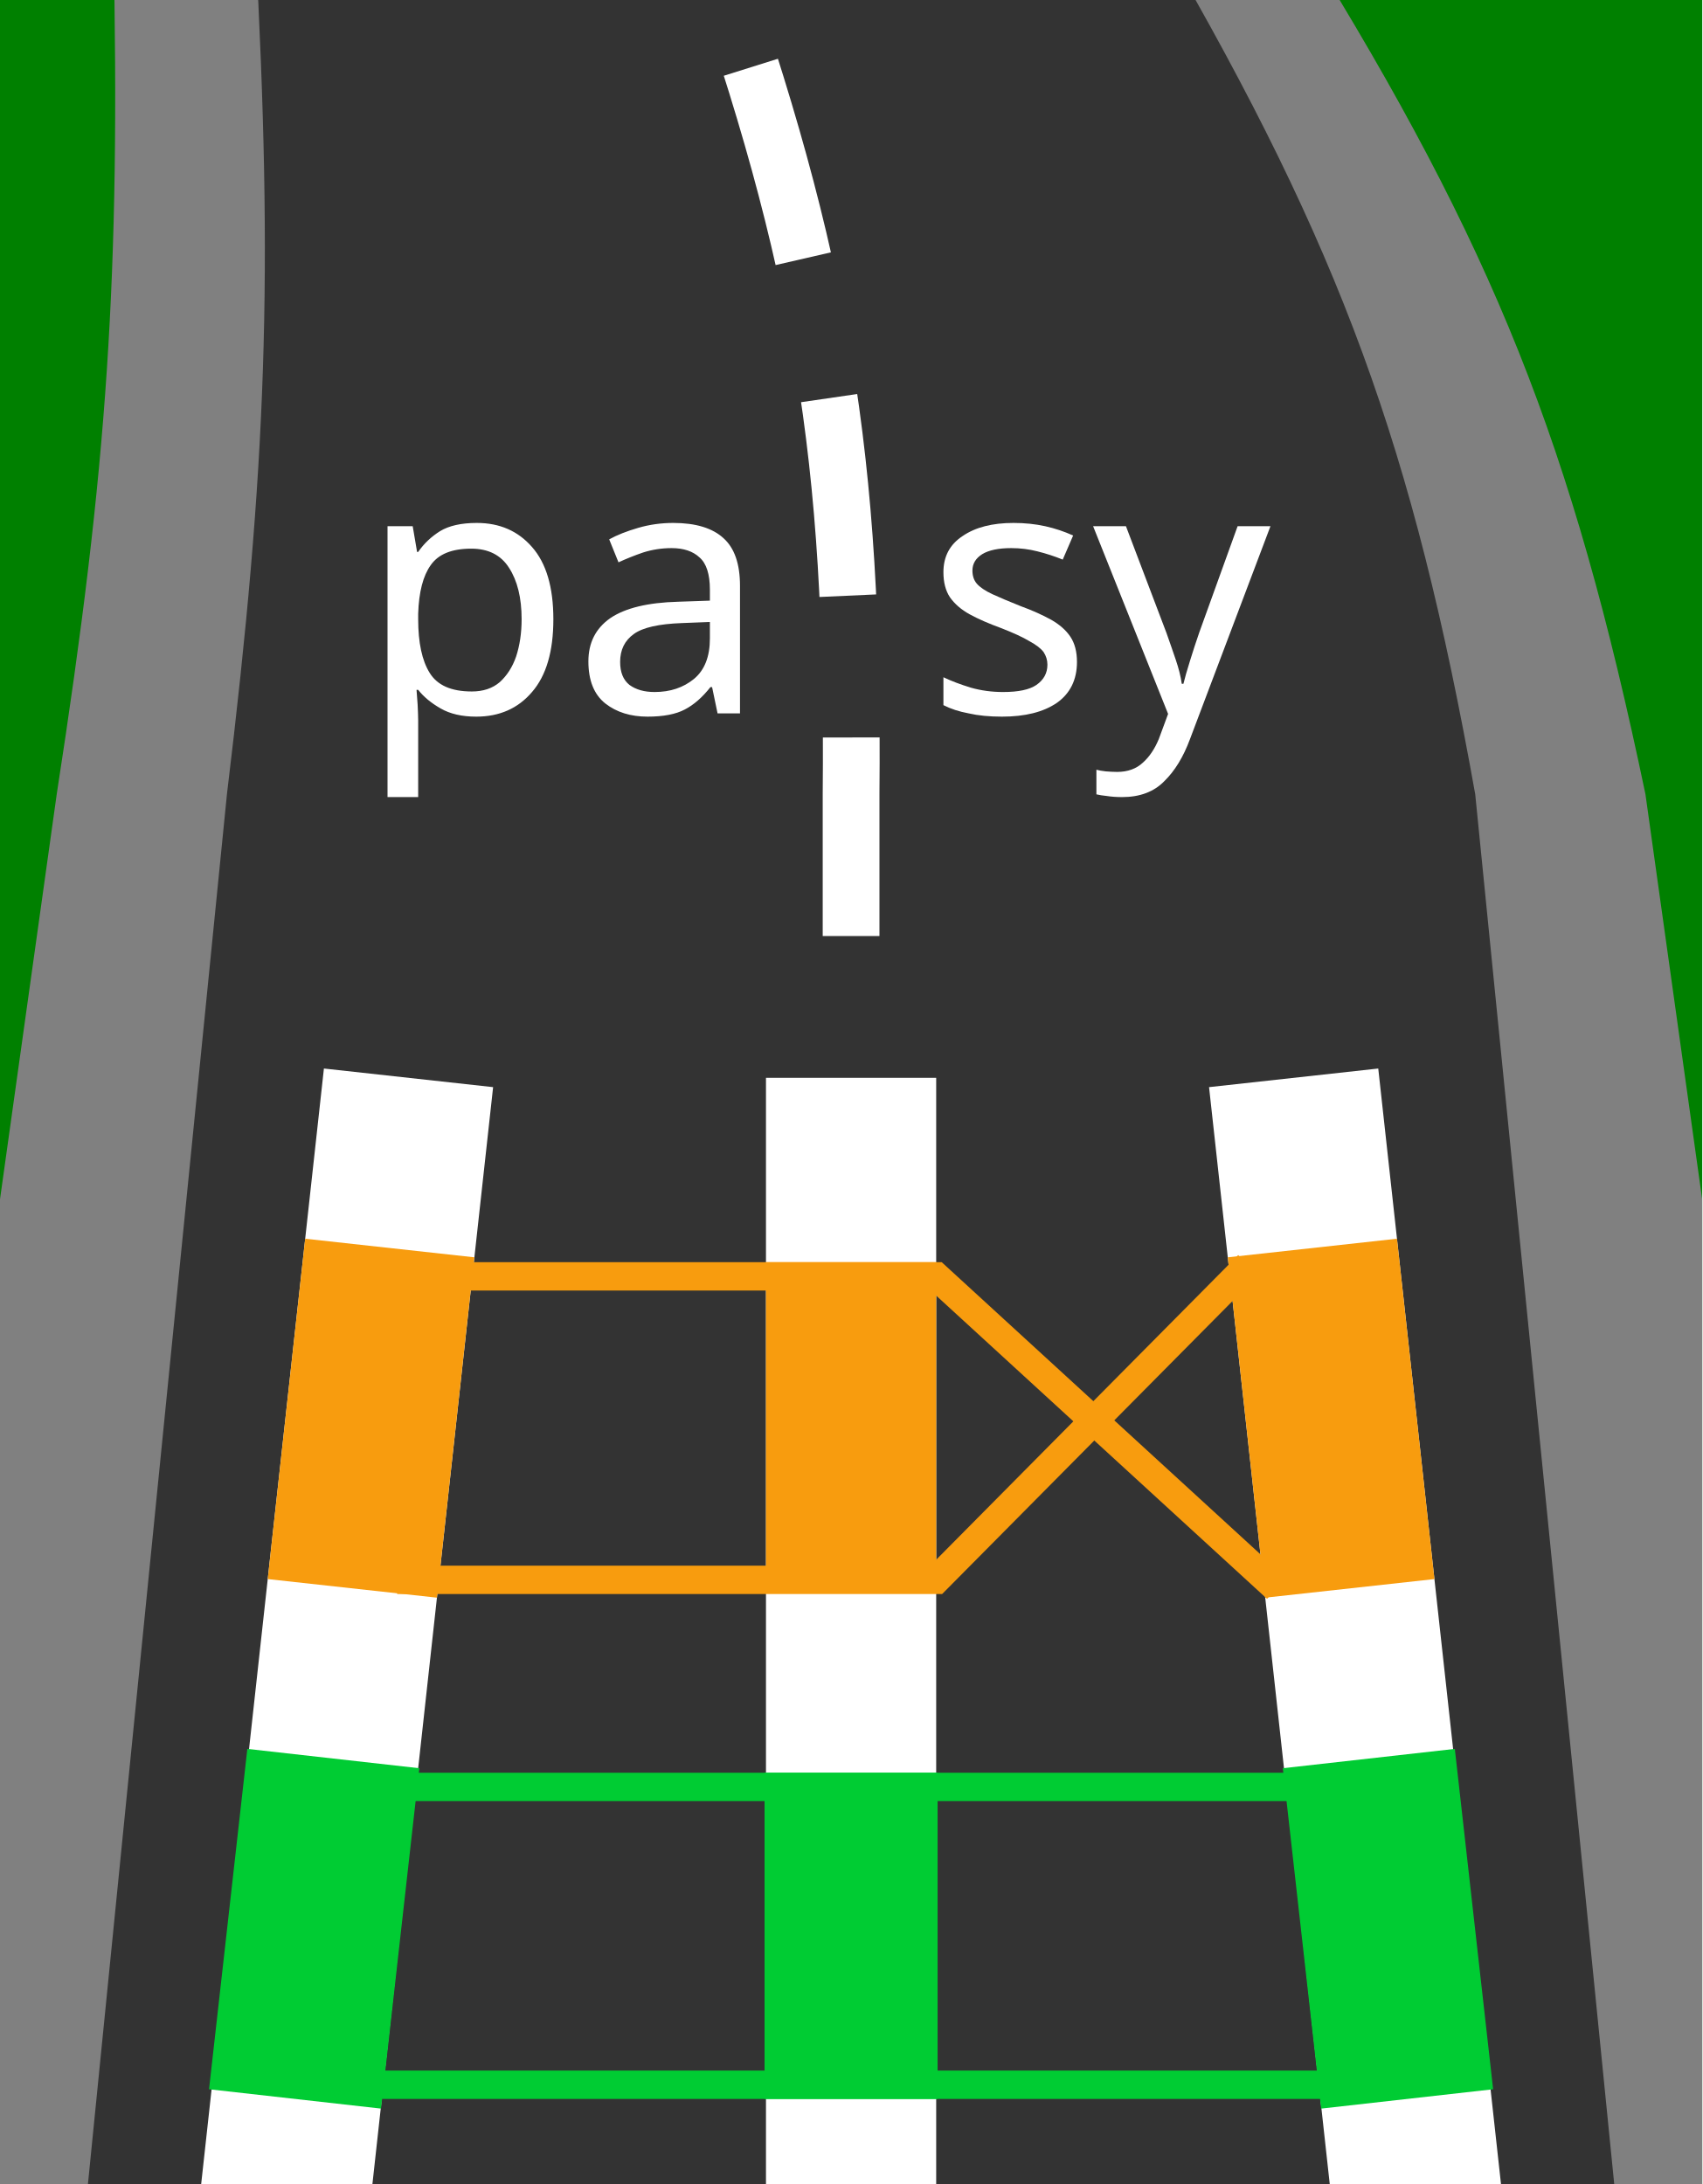
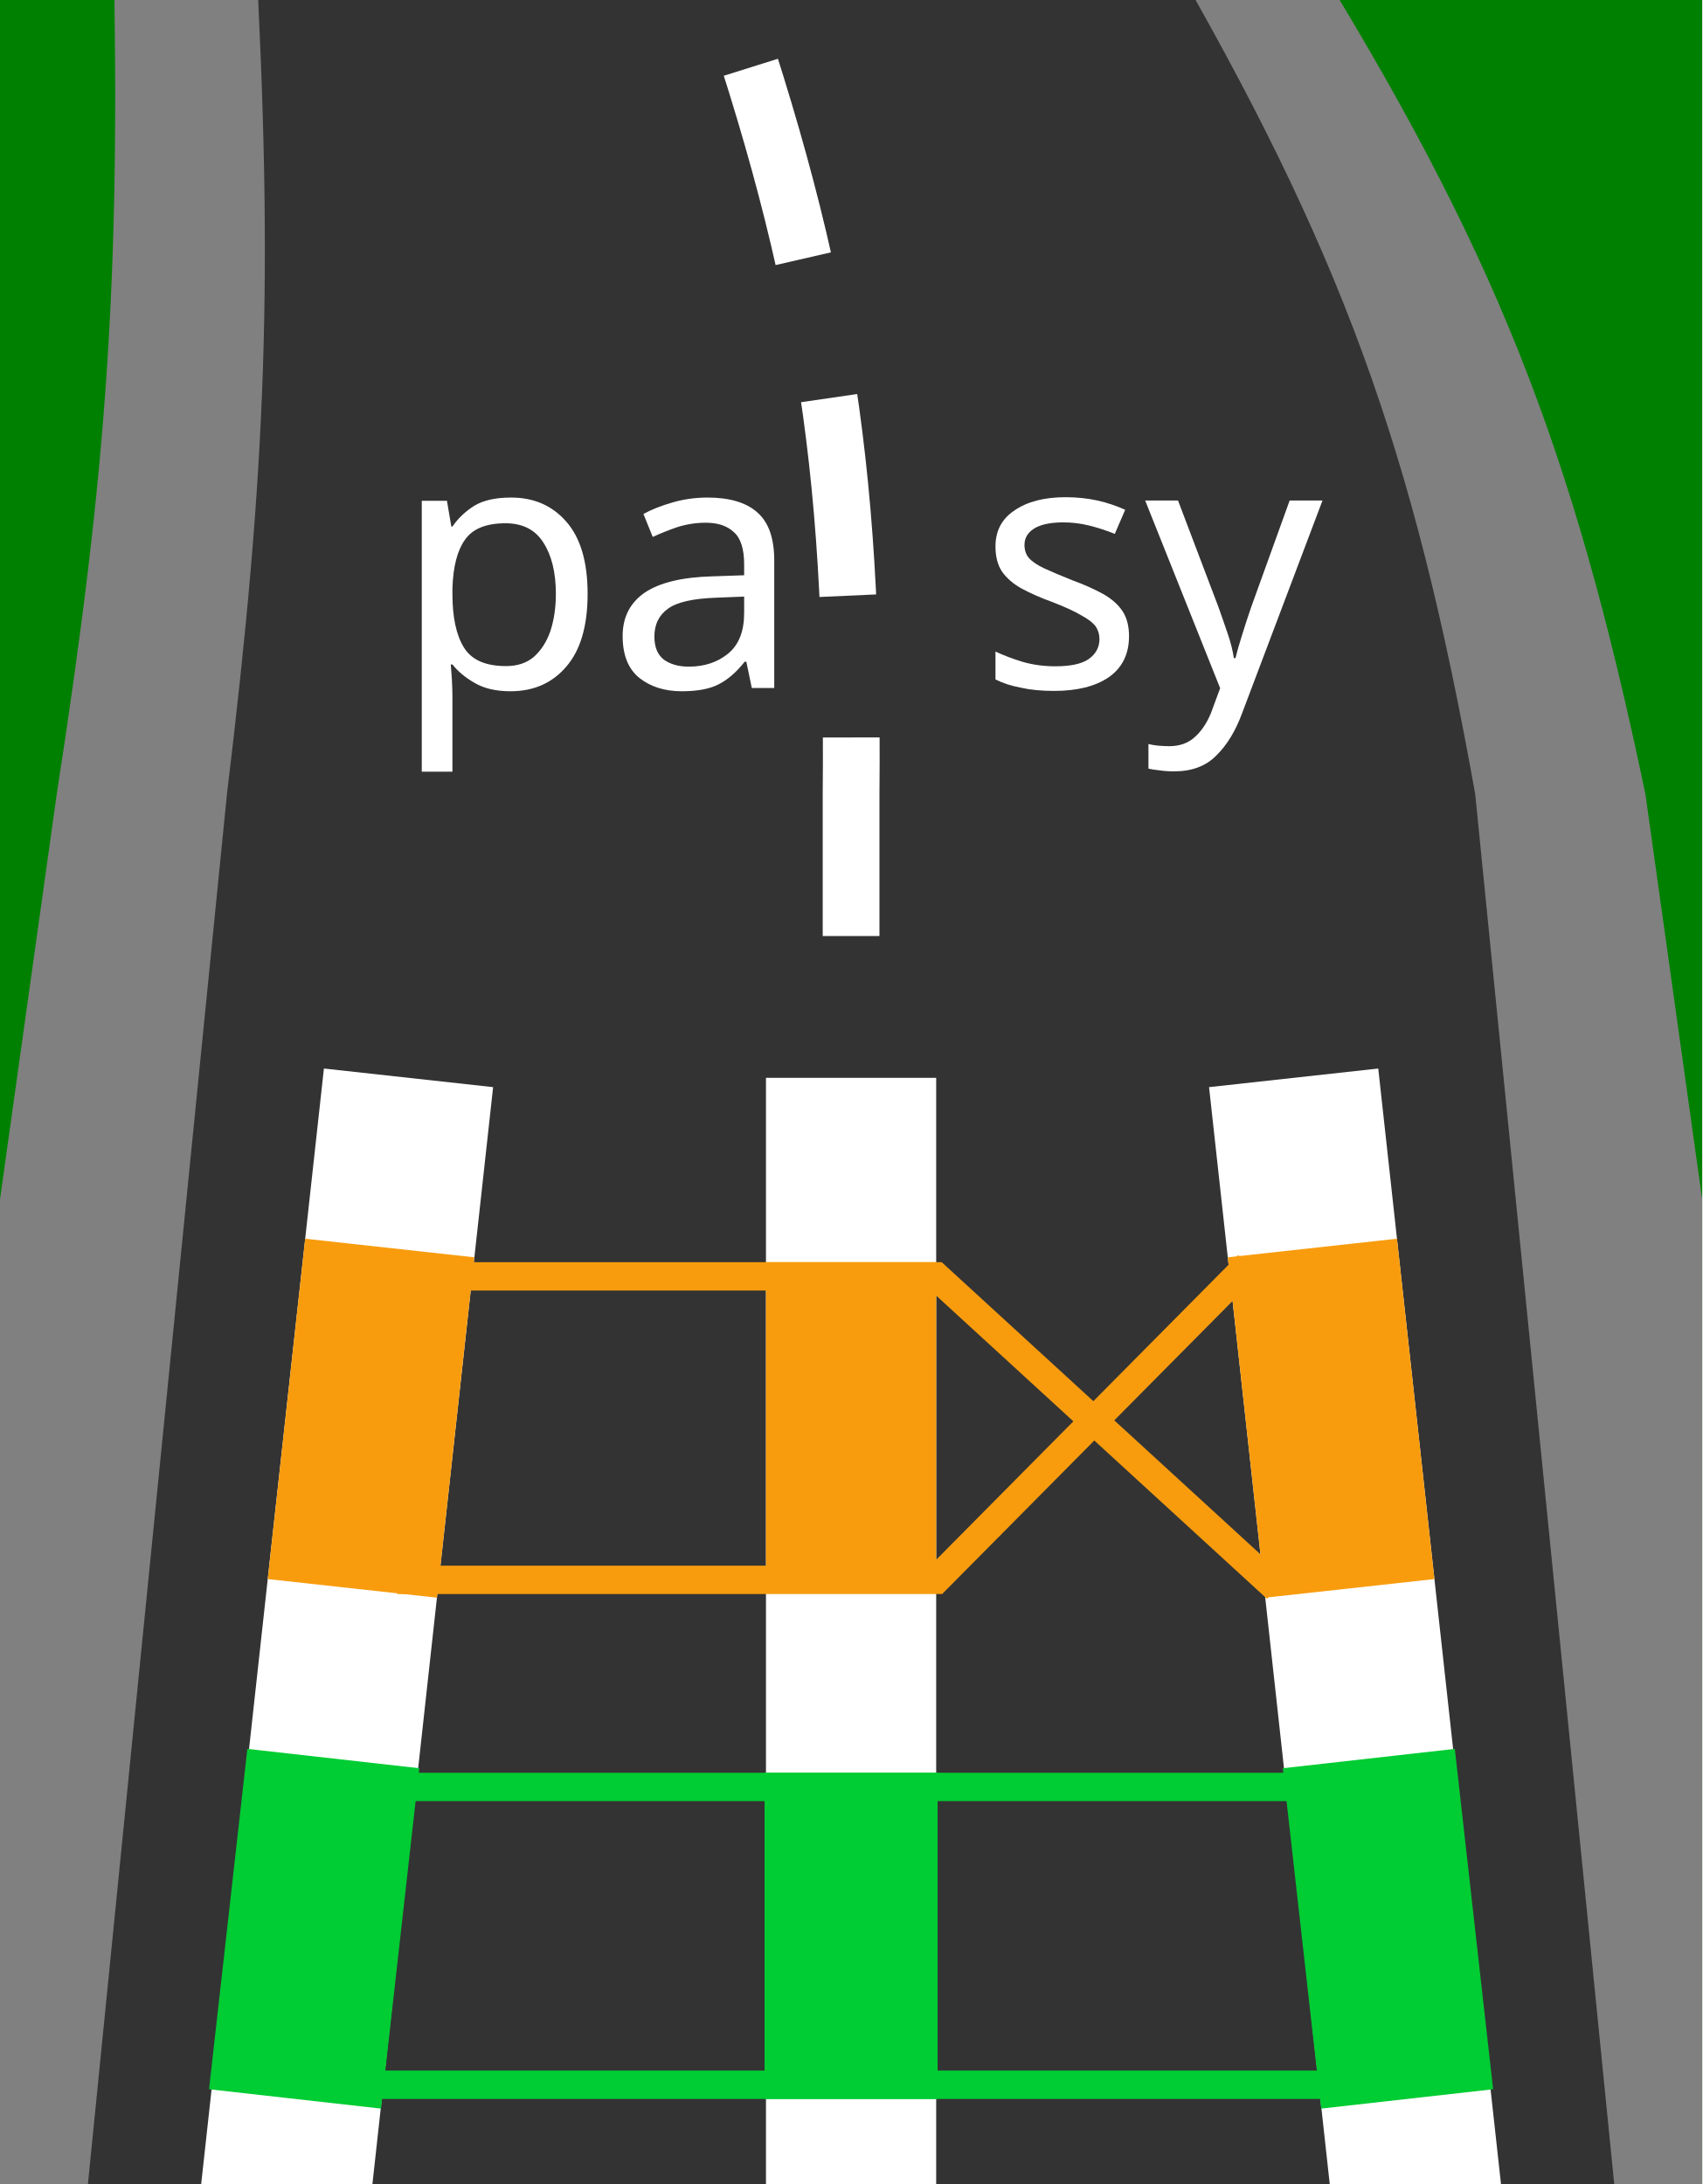
<svg xmlns="http://www.w3.org/2000/svg" version="1.1" id="svg2" width="226.772" height="291.024" viewBox="0 0 226.772 291.024">
  <defs id="defs6">
    <clipPath clipPathUnits="userSpaceOnUse" id="clipPath20">
      <path d="M -85.04,-138.899 V 79.371 H 85.04 v -218.27 z" id="path18" />
    </clipPath>
  </defs>
  <g id="g8" transform="matrix(1.333333,0,0,-1.333333,0,291.024)">
    <g id="g10" transform="translate(85.039,138.897)">
      <g id="g12">
        <g id="g14">
          <g id="g16" clip-path="url(#clipPath20)">
            <g id="g22">
              <path d="M -85.04,-138.899 V 79.371 H 85.04 v -218.27 z" style="fill:#008000;fill-opacity:1;fill-rule:nonzero;stroke:#000000;stroke-width:0.399;stroke-linecap:butt;stroke-linejoin:miter;stroke-miterlimit:10;stroke-dasharray:none;stroke-opacity:0" id="path24" />
            </g>
            <g id="g26">
              <path d="M 85.04,-141.734 65.198,0 C 60.053,34.693 53.551,54.199 36.851,85.04 H -65.198 c 5.759,-32.66 5.759,-52.381 0,-85.04 l -19.843,-141.734 z" style="fill:#333333;fill-opacity:1;fill-rule:nonzero;stroke:#000000;stroke-width:0.399;stroke-linecap:butt;stroke-linejoin:miter;stroke-miterlimit:10;stroke-dasharray:none;stroke-opacity:0" id="path28" />
            </g>
            <g id="g30">
              <path d="M 99.214,-141.734 H 76.536 L 62.363,0 C 56.139,34.812 48.936,54.456 31.182,85.04 h 14.173 C 64.225,54.606 72.047,35.052 79.371,0 Z" style="fill:#808080;fill-opacity:1;fill-rule:nonzero;stroke:#000000;stroke-width:0.399;stroke-linecap:butt;stroke-linejoin:miter;stroke-miterlimit:10;stroke-dasharray:none;stroke-opacity:0" id="path32" />
            </g>
            <g id="g34">
              <path d="m -99.214,-141.734 h 22.678 L -62.363,0 c 4.004,33.05 4.63,51.797 2.834,85.04 h -14.173 C -73.013,51.757 -74.27,32.898 -79.371,0 Z" style="fill:#808080;fill-opacity:1;fill-rule:nonzero;stroke:#000000;stroke-width:0.399;stroke-linecap:butt;stroke-linejoin:miter;stroke-miterlimit:10;stroke-dasharray:none;stroke-opacity:0" id="path36" />
            </g>
            <g id="g38">
              <path d="M 0,-28.347 V 0 c 0.316,33.685 -2.95,53.279 -14.173,85.04" style="fill:none;stroke:#ffffff;stroke-width:5.669;stroke-linecap:butt;stroke-linejoin:miter;stroke-miterlimit:10;stroke-dasharray:19.843, 14.173;stroke-dashoffset:19.843;stroke-opacity:1" id="path40" />
            </g>
            <g id="g42">
              <g id="g44" />
-               <g id="g46" transform="matrix(3.5,0,0,3.5,-49.271,8.078)">
+               <g id="g46" transform="matrix(3.5,0,0,3.5,-45.849,10.615)">
                <g id="g48">
-                   <g id="g50" transform="translate(-35.768,-146.975)">
-                     <text xml:space="preserve" transform="matrix(1,0,0,-1,35.768,146.975)" style="font-variant:normal;font-weight:normal;font-size:9.963px;font-family:'Gargoyle Mono';-inkscape-font-specification:GargoyleMono-Regular;writing-mode:lr-tb;fill:#ffffff;fill-opacity:1;fill-rule:nonzero;stroke:none" id="text54">
-                       <tspan x="0 5.979" y="0" id="tspan52">pa</tspan>
+                   <g id="g50" transform="translate(-39.19,-149.512)">
+                     <text xml:space="preserve" transform="matrix(1,0,0,-1,39.19,149.512)" style="font-variant:normal;font-weight:normal;font-size:9.963px;font-family:LinBiolinum;-inkscape-font-specification:LinBiolinum;writing-mode:lr-tb;fill:#ffffff;fill-opacity:1;fill-rule:nonzero;stroke:none" id="text54">
+                       <tspan x="0 5.209" y="0" id="tspan52">pa</tspan>
                    </text>
-                     <g id="g56" transform="translate(35.768,146.975)" />
+                     <g id="g56" transform="translate(39.19,149.512)" />
                  </g>
                </g>
-                 <g id="g58" transform="translate(49.271,-8.078)" />
+                 <g id="g58" transform="translate(45.849,-10.615)" />
              </g>
            </g>
            <g id="g60">
              <g id="g62" />
-               <g id="g64" transform="matrix(3.5,0,0,3.5,7.422,8.078)">
+               <g id="g64" transform="matrix(3.5,0,0,3.5,12.623,10.649)">
                <g id="g66">
-                   <g id="g68" transform="translate(-92.461,-146.975)">
-                     <text xml:space="preserve" transform="matrix(1,0,0,-1,92.461,146.975)" style="font-variant:normal;font-weight:normal;font-size:9.963px;font-family:'Gargoyle Mono';-inkscape-font-specification:GargoyleMono-Regular;writing-mode:lr-tb;fill:#ffffff;fill-opacity:1;fill-rule:nonzero;stroke:none" id="text72">
-                       <tspan x="0 5.979" y="0" id="tspan70">sy</tspan>
+                   <g id="g68" transform="translate(-97.662,-149.546)">
+                     <text xml:space="preserve" transform="matrix(1,0,0,-1,97.662,149.546)" style="font-variant:normal;font-weight:normal;font-size:9.963px;font-family:LinBiolinum;-inkscape-font-specification:LinBiolinum;writing-mode:lr-tb;fill:#ffffff;fill-opacity:1;fill-rule:nonzero;stroke:none" id="text72">
+                       <tspan x="0 3.945" y="0" id="tspan70">sy</tspan>
                    </text>
-                     <g id="g74" transform="translate(92.461,146.975)" />
+                     <g id="g74" transform="translate(97.662,149.546)" />
                  </g>
                </g>
-                 <g id="g76" transform="translate(-7.422,-8.078)" />
+                 <g id="g76" transform="translate(-12.623,-10.649)" />
              </g>
            </g>
            <g id="g78">
              <path d="M -56.694,-141.734 -44.221,-28.347" style="fill:none;stroke:#ffffff;stroke-width:17.008;stroke-linecap:butt;stroke-linejoin:miter;stroke-miterlimit:10;stroke-dasharray:none;stroke-opacity:1" id="path80" />
            </g>
            <g id="g82">
              <path d="M 0,-141.734 V -28.347" style="fill:none;stroke:#ffffff;stroke-width:17.008;stroke-linecap:butt;stroke-linejoin:miter;stroke-miterlimit:10;stroke-dasharray:none;stroke-opacity:1" id="path84" />
            </g>
            <g id="g86">
              <path d="M 56.694,-141.734 44.221,-28.347" style="fill:none;stroke:#ffffff;stroke-width:17.008;stroke-linecap:butt;stroke-linejoin:miter;stroke-miterlimit:10;stroke-dasharray:none;stroke-opacity:1" id="path88" />
            </g>
            <g id="g90">
              <path d="M 54.709,-128.978 H 0 -54.709" style="fill:none;stroke:#00cc33;stroke-width:2.835;stroke-linecap:butt;stroke-linejoin:miter;stroke-miterlimit:10;stroke-dasharray:none;stroke-opacity:1" id="path92" />
            </g>
            <g id="g94">
              <path d="M 53.575,-99.214 H 0 -53.575" style="fill:none;stroke:#00cc33;stroke-width:2.835;stroke-linecap:butt;stroke-linejoin:miter;stroke-miterlimit:10;stroke-dasharray:none;stroke-opacity:1" id="path96" />
            </g>
            <g id="g98">
              <path d="m -55.56,-130.395 3.827,34.017" style="fill:none;stroke:#00cc33;stroke-width:17.292;stroke-linecap:butt;stroke-linejoin:miter;stroke-miterlimit:10;stroke-dasharray:none;stroke-opacity:1" id="path100" />
            </g>
            <g id="g102">
              <path d="m 55.56,-130.395 -3.827,34.017" style="fill:none;stroke:#00cc33;stroke-width:17.292;stroke-linecap:butt;stroke-linejoin:miter;stroke-miterlimit:10;stroke-dasharray:none;stroke-opacity:1" id="path104" />
            </g>
            <g id="g106">
              <path d="m 0,-130.395 v 32.599" style="fill:none;stroke:#00cc33;stroke-width:17.292;stroke-linecap:butt;stroke-linejoin:miter;stroke-miterlimit:10;stroke-dasharray:none;stroke-opacity:1" id="path108" />
            </g>
            <g id="g110">
              <path d="M -42.52,-48.189 H 8.504 L 42.52,-79.371" style="fill:none;stroke:#f89c0e;stroke-width:2.835;stroke-linecap:butt;stroke-linejoin:miter;stroke-miterlimit:10;stroke-dasharray:none;stroke-opacity:1" id="path112" />
            </g>
            <g id="g114">
              <path d="M -45.355,-78.521 H 8.504 l 31.181,31.465" style="fill:none;stroke:#f89c0e;stroke-width:2.835;stroke-linecap:butt;stroke-linejoin:miter;stroke-miterlimit:10;stroke-dasharray:none;stroke-opacity:1" id="path116" />
            </g>
            <g id="g118">
              <path d="m -49.834,-79.371 3.741,34.016" style="fill:none;stroke:#f89c0e;stroke-width:17.008;stroke-linecap:butt;stroke-linejoin:miter;stroke-miterlimit:10;stroke-dasharray:none;stroke-opacity:1" id="path120" />
            </g>
            <g id="g122">
              <path d="M 49.834,-79.371 46.092,-45.355" style="fill:none;stroke:#f89c0e;stroke-width:17.008;stroke-linecap:butt;stroke-linejoin:miter;stroke-miterlimit:10;stroke-dasharray:none;stroke-opacity:1" id="path124" />
            </g>
            <g id="g126">
              <path d="m 0,-79.371 v 32.599" style="fill:none;stroke:#f89c0e;stroke-width:17.008;stroke-linecap:butt;stroke-linejoin:miter;stroke-miterlimit:10;stroke-dasharray:none;stroke-opacity:1" id="path128" />
            </g>
          </g>
        </g>
      </g>
    </g>
  </g>
</svg>
